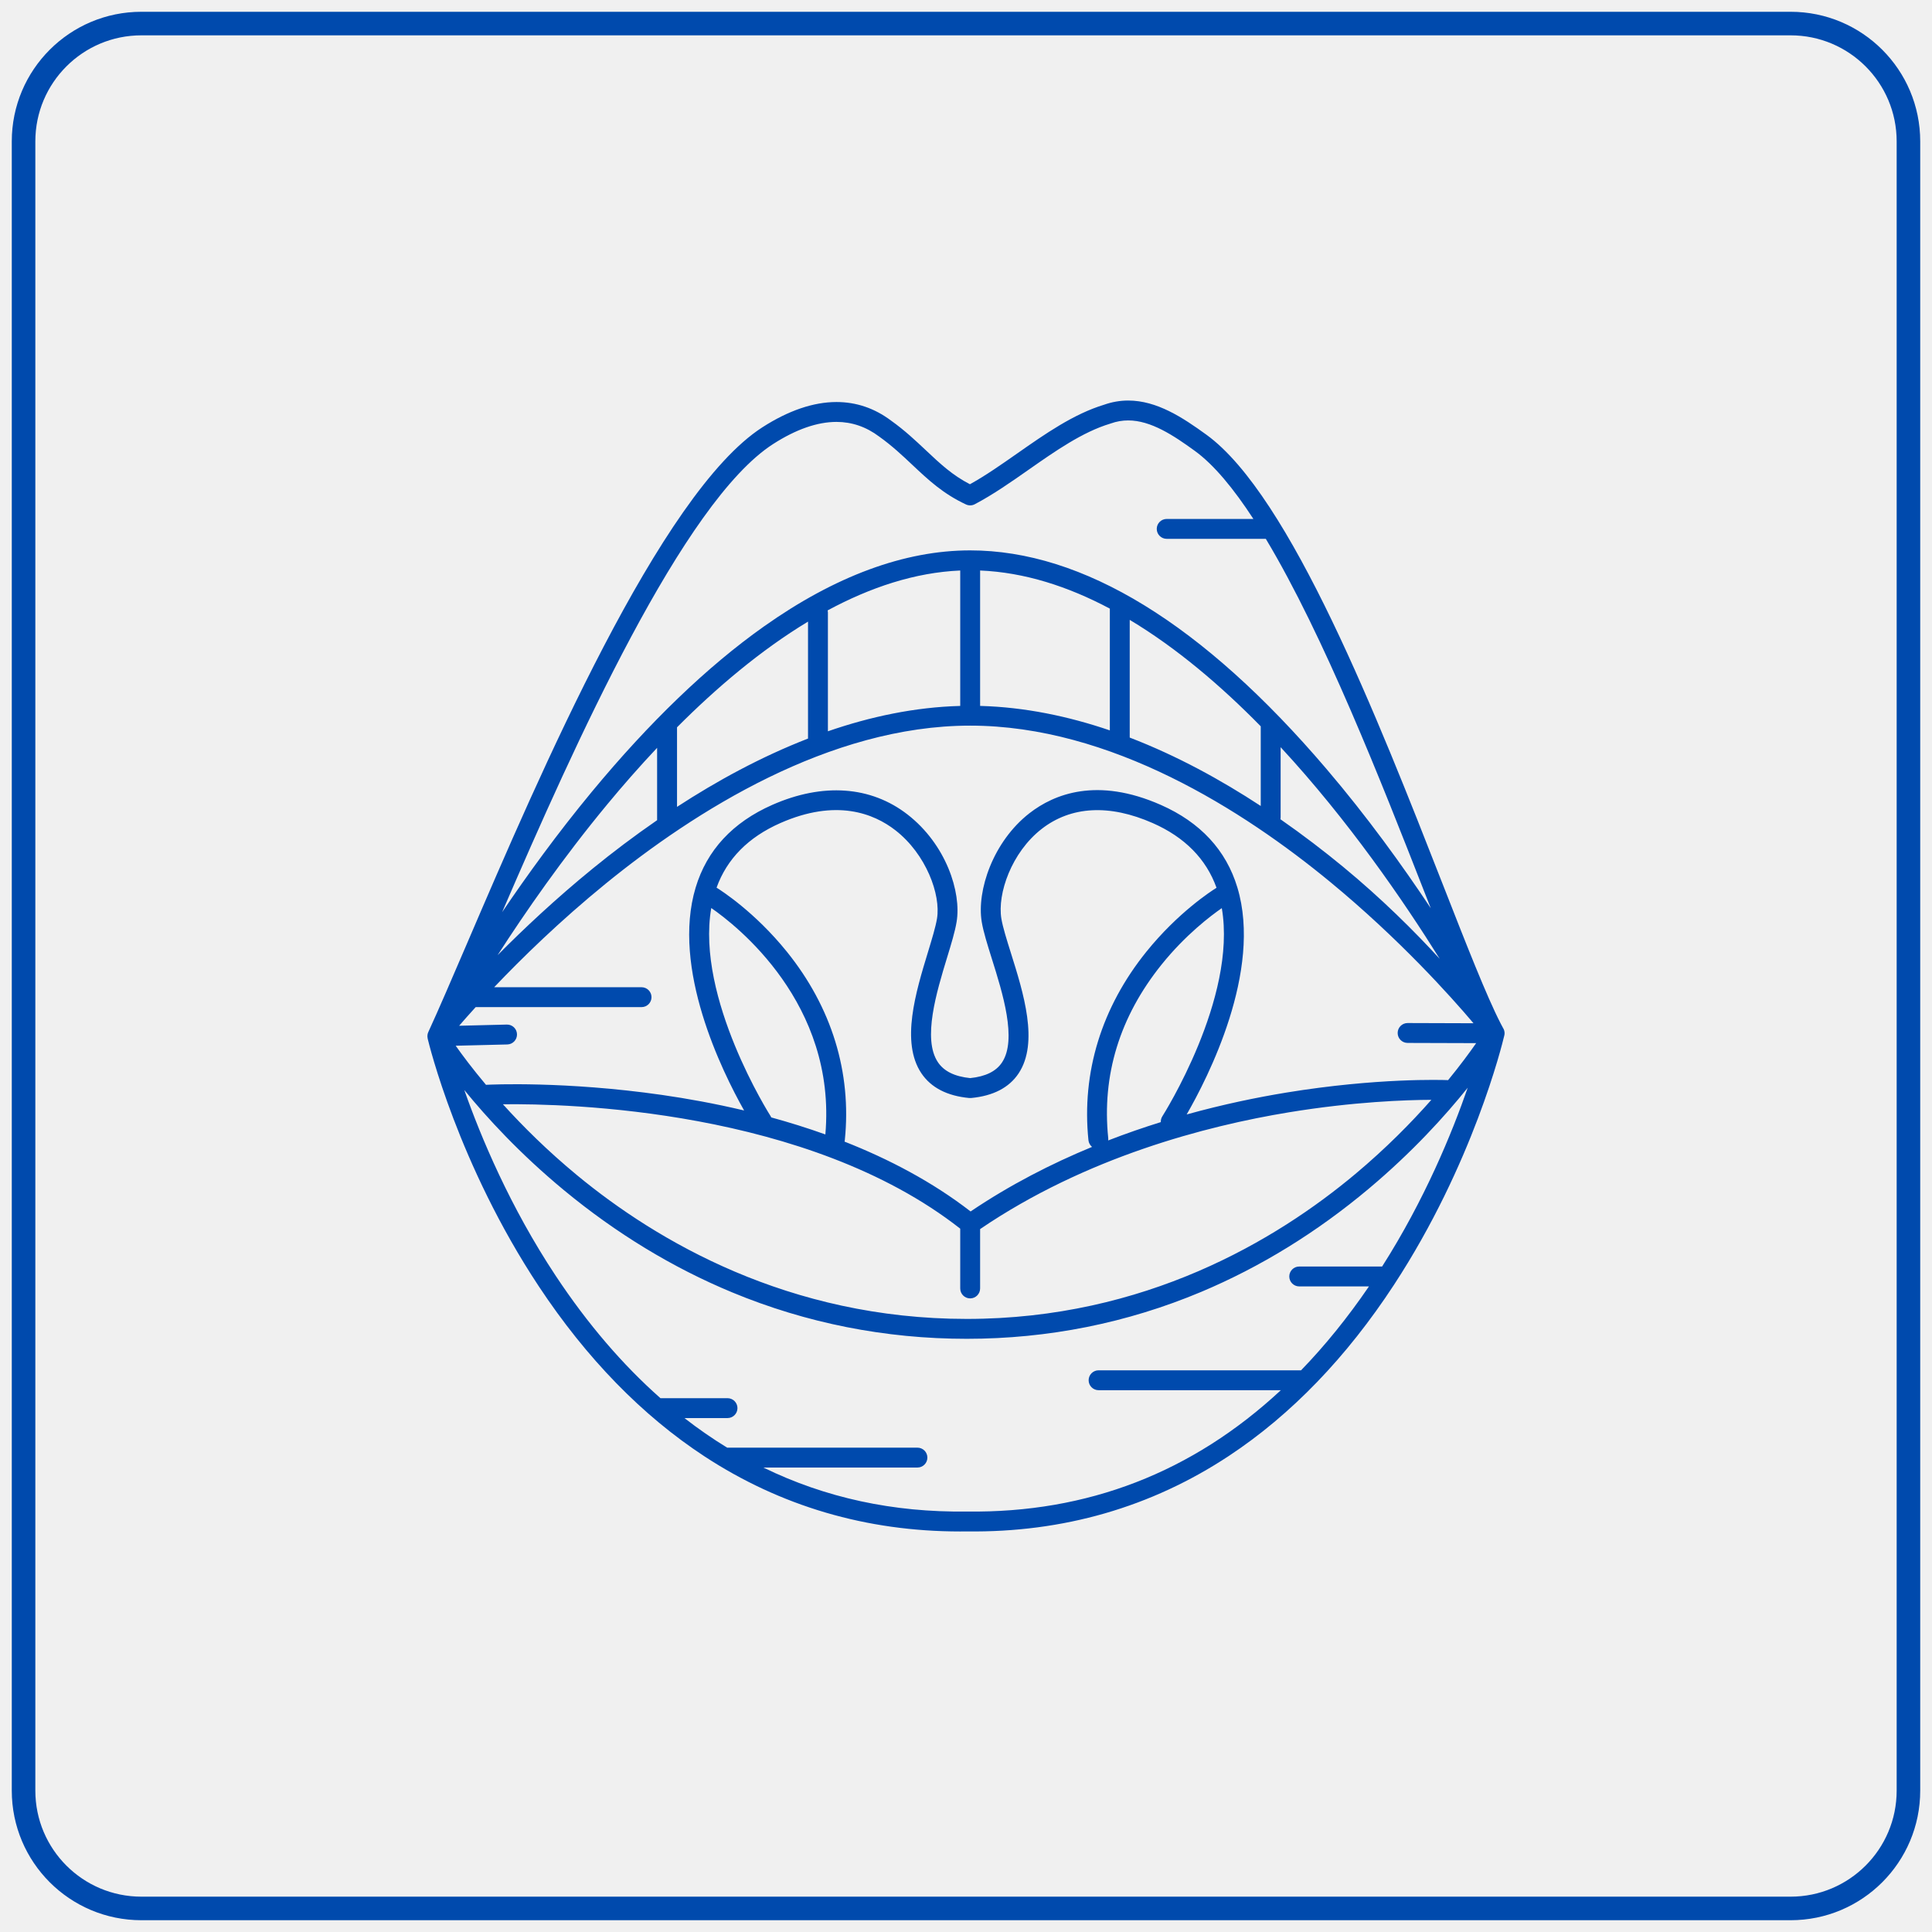
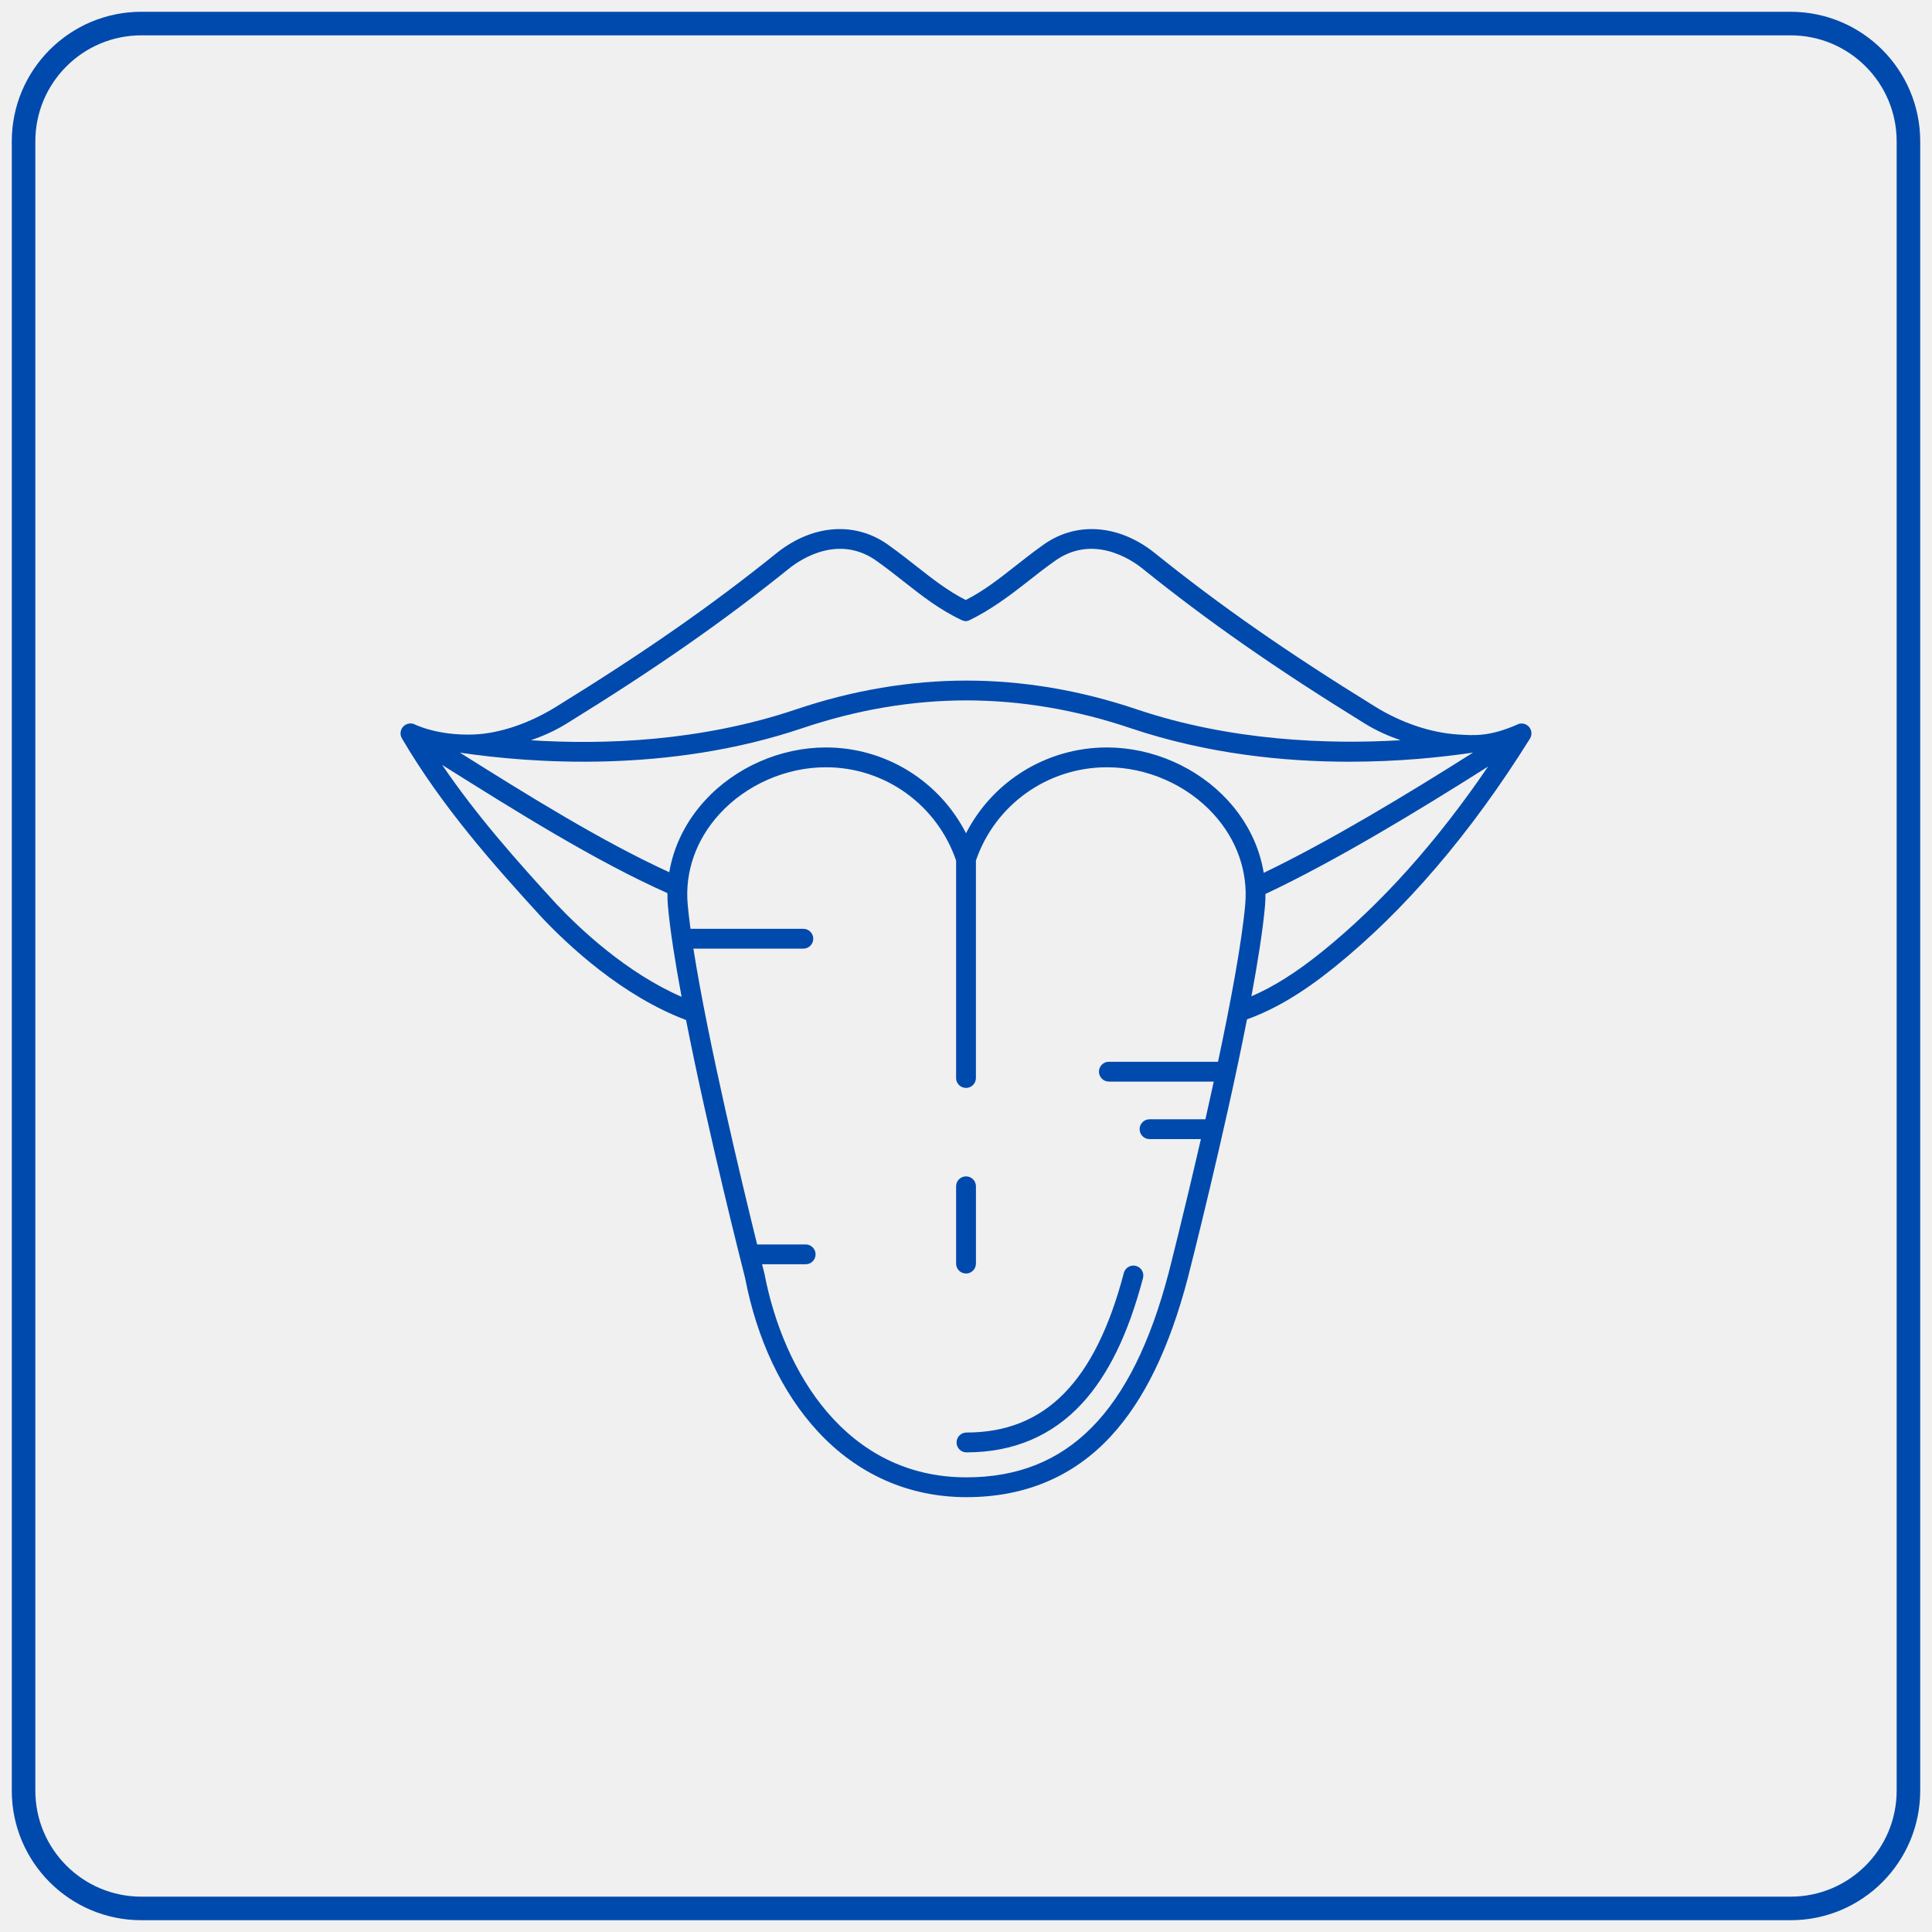
<svg xmlns="http://www.w3.org/2000/svg" width="82" height="82" viewBox="0 0 82 82" fill="none">
  <path d="M76 1H6C3.239 1 1 3.239 1 6V76C1 78.761 3.239 81 6 81H76C78.761 81 81 78.761 81 76V6C81 3.239 78.761 1 76 1Z" stroke="#004AAD" stroke-miterlimit="10" />
-   <path d="M63.859 43.855C63.859 43.77 63.834 43.691 63.791 43.625C63.773 43.59 63.741 43.53 63.696 43.447C63.099 42.291 62.228 40.067 61.219 37.492C58.499 30.549 54.773 21.041 51.207 18.453C50.194 17.718 49.103 17 47.884 17C47.54 17 47.199 17.059 46.869 17.175C45.572 17.567 44.357 18.418 43.182 19.24C42.49 19.724 41.834 20.184 41.167 20.553C40.419 20.168 39.898 19.677 39.3 19.114C38.857 18.697 38.399 18.265 37.814 17.848C37.119 17.327 36.342 17.063 35.504 17.063C34.524 17.063 33.466 17.424 32.359 18.135C28.03 20.916 22.9 32.871 19.835 40.014C19.181 41.538 18.616 42.853 18.178 43.805C18.178 43.805 18.178 43.805 18.178 43.805C18.139 43.889 18.131 43.985 18.152 44.077L18.151 44.079C18.202 44.294 19.442 49.418 22.871 54.599C24.893 57.653 27.256 60.079 29.895 61.809C33.127 63.927 36.776 65 40.748 65C40.844 65 40.94 64.999 41.036 64.998C45.117 65.051 48.864 63.971 52.166 61.788C54.799 60.047 57.154 57.606 59.164 54.533C62.518 49.407 63.755 44.337 63.843 43.965C63.853 43.93 63.859 43.893 63.859 43.855ZM32.711 47.379C32.677 47.327 29.527 42.36 30.188 38.539C31.244 39.268 35.516 42.585 35.031 48.149C34.261 47.873 33.491 47.634 32.735 47.427C32.727 47.411 32.721 47.394 32.711 47.379ZM39.106 45.553C39.515 46.161 40.198 46.515 41.138 46.603C41.164 46.605 41.19 46.605 41.216 46.603C42.152 46.515 42.83 46.164 43.232 45.559C44.101 44.251 43.438 42.141 42.905 40.446C42.729 39.885 42.562 39.355 42.501 38.989C42.325 37.934 42.93 36.178 44.213 35.181C45.462 34.211 47.091 34.126 48.925 34.934C50.285 35.533 51.194 36.456 51.633 37.68C51.405 37.821 50 38.729 48.659 40.39C46.752 42.753 45.901 45.521 46.197 48.395C46.209 48.511 46.267 48.61 46.35 48.678C44.623 49.391 42.869 50.288 41.195 51.418C39.562 50.154 37.716 49.19 35.845 48.454C35.849 48.435 35.854 48.416 35.856 48.395C36.152 45.521 35.301 42.753 33.394 40.39C32.036 38.709 30.614 37.8 30.413 37.675C30.852 36.454 31.761 35.532 33.119 34.934C35.488 33.89 37.082 34.523 38.002 35.238C39.31 36.254 39.938 37.976 39.769 38.989C39.709 39.346 39.56 39.836 39.388 40.402C38.868 42.109 38.221 44.233 39.106 45.553ZM49.334 47.379C49.285 47.455 49.264 47.541 49.268 47.626C48.538 47.853 47.791 48.111 47.035 48.404C47.039 48.373 47.04 48.341 47.037 48.309C46.761 45.633 47.522 43.155 49.298 40.943C50.313 39.679 51.389 38.867 51.857 38.544C52.515 42.364 49.368 47.326 49.334 47.379ZM40.755 52.148V54.686C40.755 54.919 40.944 55.108 41.177 55.108C41.41 55.108 41.599 54.919 41.599 54.686V52.166C46.087 49.115 51.192 47.787 54.705 47.21C57.457 46.758 59.683 46.684 60.752 46.68C59.905 47.64 58.831 48.734 57.529 49.824C54.177 52.632 48.593 55.979 41.032 55.979C33.47 55.979 27.867 52.665 24.499 49.886C23.236 48.843 22.184 47.796 21.346 46.869C24.065 46.835 34.28 47.071 40.755 52.148ZM61.462 45.844C61.225 45.835 58.452 45.741 54.59 46.373C53.346 46.577 51.907 46.873 50.366 47.301C51.255 45.759 53.587 41.221 52.519 37.671C52.041 36.083 50.947 34.902 49.266 34.161C46.567 32.972 44.747 33.697 43.695 34.514C42.146 35.718 41.448 37.806 41.668 39.128C41.739 39.552 41.906 40.084 42.099 40.699C42.553 42.143 43.175 44.12 42.529 45.092C42.277 45.472 41.834 45.69 41.177 45.758C40.514 45.689 40.066 45.468 39.807 45.082C39.146 44.096 39.752 42.103 40.195 40.648C40.377 40.053 40.533 39.54 40.601 39.128C40.812 37.866 40.154 35.84 38.52 34.571C36.963 33.361 34.924 33.216 32.779 34.161C31.098 34.902 30.003 36.083 29.525 37.671C28.494 41.098 30.633 45.447 31.582 47.132C30.339 46.836 29.153 46.624 28.088 46.471C23.988 45.884 20.855 46.031 20.627 46.043C20.055 45.362 19.625 44.787 19.341 44.384L21.532 44.33C21.765 44.324 21.949 44.13 21.943 43.897C21.937 43.664 21.746 43.481 21.511 43.486L19.487 43.536C19.678 43.315 19.913 43.049 20.189 42.745H27.23C27.463 42.745 27.652 42.556 27.652 42.323C27.652 42.09 27.463 41.901 27.23 41.901H20.974C22.149 40.665 23.771 39.082 25.706 37.506C29.465 34.446 35.2 30.798 41.177 30.798C47.148 30.798 52.78 34.404 56.453 37.429C59.383 39.843 61.566 42.279 62.54 43.43L59.745 43.421C59.744 43.421 59.744 43.421 59.743 43.421C59.511 43.421 59.322 43.609 59.321 43.841C59.32 44.075 59.509 44.264 59.742 44.265L62.653 44.274C62.383 44.661 61.987 45.203 61.462 45.844ZM54.354 31.713C57.224 34.812 59.576 38.244 61.107 40.697C60.035 39.527 58.649 38.145 57.004 36.789C56.204 36.13 55.312 35.444 54.346 34.772C54.351 34.745 54.354 34.717 54.354 34.688V31.713ZM53.51 34.208C51.83 33.106 49.953 32.075 47.949 31.305V26.309C49.926 27.494 51.799 29.084 53.51 30.827V34.208ZM47.105 31C45.342 30.399 43.491 30.012 41.599 29.961V24.214C43.482 24.292 45.331 24.889 47.105 25.832V31ZM40.755 29.962C38.832 30.013 36.943 30.415 35.139 31.038V26.006C35.139 25.972 35.134 25.939 35.127 25.907C36.936 24.932 38.832 24.296 40.755 24.214V29.962ZM34.295 31.347C32.299 32.121 30.422 33.148 28.735 34.246V30.869C30.409 29.19 32.291 27.593 34.295 26.383V31.347ZM27.89 34.811C26.904 35.491 25.992 36.184 25.173 36.851C23.595 38.137 22.22 39.429 21.119 40.541C22.291 38.721 23.884 36.423 25.774 34.14C26.423 33.355 27.132 32.544 27.89 31.74V34.811ZM32.815 18.845C33.784 18.223 34.688 17.907 35.504 17.907C36.155 17.907 36.762 18.114 37.315 18.529C37.861 18.919 38.298 19.331 38.721 19.729C39.391 20.36 40.024 20.956 40.998 21.41C41.118 21.466 41.256 21.463 41.373 21.401C42.151 20.992 42.921 20.453 43.666 19.931C44.789 19.145 45.951 18.332 47.122 17.981C47.129 17.979 47.136 17.977 47.142 17.974C47.387 17.887 47.63 17.844 47.884 17.844C48.85 17.844 49.81 18.482 50.711 19.136C51.522 19.724 52.359 20.738 53.198 22.026H49.519C49.285 22.026 49.096 22.215 49.096 22.448C49.096 22.681 49.285 22.87 49.519 22.87H53.725C56.195 26.985 58.639 33.221 60.433 37.8C60.532 38.053 60.63 38.303 60.727 38.549C59.531 36.748 58.028 34.663 56.3 32.637C51.053 26.481 45.964 23.36 41.177 23.36C41.176 23.36 41.177 23.36 41.177 23.36C38.394 23.36 35.446 24.448 32.416 26.594C30.02 28.29 27.564 30.652 25.114 33.612C23.653 35.379 22.367 37.154 21.312 38.715C24.38 31.602 29.007 21.292 32.815 18.845ZM41.041 64.154C41.038 64.154 41.034 64.154 41.03 64.154C37.908 64.195 35.027 63.57 32.4 62.287H38.938C39.172 62.287 39.361 62.098 39.361 61.865C39.361 61.632 39.172 61.443 38.938 61.443H30.863C30.243 61.064 29.638 60.645 29.049 60.187H30.878C31.111 60.187 31.3 59.998 31.3 59.765C31.3 59.532 31.111 59.343 30.878 59.343H28.032C26.425 57.923 24.942 56.194 23.589 54.153C21.643 51.218 20.405 48.249 19.706 46.263C20.66 47.434 22.067 48.97 23.938 50.517C26.15 52.346 28.549 53.804 31.07 54.85C34.225 56.16 37.576 56.823 41.033 56.823C44.489 56.823 47.838 56.153 50.986 54.83C53.501 53.773 55.894 52.3 58.096 50.451C59.952 48.894 61.347 47.348 62.294 46.167C61.628 48.089 60.467 50.92 58.661 53.755H55.143C54.91 53.755 54.721 53.944 54.721 54.177C54.721 54.41 54.91 54.599 55.143 54.599H58.103C57.199 55.923 56.238 57.11 55.221 58.16H46.627C46.394 58.16 46.205 58.349 46.205 58.582C46.205 58.815 46.394 59.004 46.627 59.004H54.363C50.611 62.494 46.153 64.223 41.041 64.154Z" fill="#004AAD" />
+   <g clip-path="url(#clip0_658_306)">
+     <path d="M48.213 53.729C47.988 53.67 47.758 53.804 47.699 54.029C46.484 58.649 44.361 60.801 41.019 60.801C40.787 60.801 40.599 60.99 40.599 61.222C40.599 61.455 40.787 61.643 41.019 61.643C43.001 61.643 44.648 60.948 45.915 59.577C47.038 58.362 47.888 56.617 48.513 54.243C48.572 54.018 48.438 53.788 48.213 53.729Z" fill="#004AAD" />
+     <path d="M41.001 54.052C41.233 54.052 41.422 53.864 41.422 53.632V50.35C41.422 50.118 41.233 49.929 41.001 49.929C40.769 49.929 40.58 50.118 40.58 50.35V53.632C40.58 53.864 40.769 54.052 41.001 54.052Z" fill="#004AAD" />
+     <path d="M53.636 37.046C53.454 35.93 52.938 34.873 52.121 33.979C50.83 32.567 48.91 31.724 46.985 31.724C44.428 31.724 42.136 33.152 41.001 35.366C39.869 33.152 37.591 31.724 35.054 31.724C33.128 31.724 31.208 32.567 29.918 33.979C29.107 34.866 28.592 35.913 28.406 37.02C25.543 35.713 22.368 33.734 19.519 31.944C22.566 32.396 28.364 32.826 34.061 30.904C36.376 30.123 38.717 29.727 41.02 29.727C43.324 29.727 45.665 30.123 47.98 30.904C51.221 31.997 54.491 32.33 57.268 32.33C59.382 32.33 61.209 32.137 62.522 31.942C59.663 33.75 56.418 35.709 53.636 37.046ZM61.899 31.175C60.739 31.108 59.475 30.676 58.387 30.005C54.593 27.663 51.779 25.701 48.977 23.444C47.431 22.23 45.607 22.128 44.211 23.175C43.829 23.447 43.465 23.733 43.113 24.01C42.416 24.558 41.755 25.078 40.989 25.466C40.223 25.078 39.562 24.558 38.865 24.01C38.513 23.733 38.148 23.447 37.767 23.175C36.371 22.128 34.546 22.23 33.001 23.444C30.199 25.701 27.385 27.663 23.591 30.005C22.503 30.676 21.24 31.136 20.079 31.175C18.512 31.227 17.572 30.729 17.544 30.722C17.436 30.689 17.314 30.701 17.208 30.763C17.008 30.881 16.94 31.139 17.058 31.339C18.744 34.214 20.916 36.67 23 38.944C24.131 40.141 26.411 42.274 29.118 43.293C30.064 48.107 31.508 53.787 31.621 54.228C32.127 56.857 33.194 59.113 34.707 60.752C36.394 62.579 38.576 63.544 41.02 63.544C43.5 63.544 45.561 62.675 47.146 60.961C48.558 59.434 49.627 57.236 50.415 54.24C50.5 53.908 51.971 48.136 52.927 43.264C54.112 42.838 55.294 42.133 56.633 41.054C59.629 38.639 62.423 35.374 64.936 31.349C65.059 31.152 64.999 30.892 64.802 30.77C64.7 30.706 64.582 30.692 64.474 30.72L64.474 30.719C63.22 31.284 62.551 31.213 61.899 31.175ZM59.442 31.417C56.375 31.6 52.225 31.448 48.249 30.107C45.847 29.296 43.415 28.886 41.02 28.886C38.626 28.886 36.194 29.296 33.792 30.107C29.729 31.477 25.61 31.615 22.535 31.419C23.045 31.241 23.551 31.018 24.033 30.721C27.858 28.359 30.698 26.379 33.525 24.102C33.992 23.735 35.641 22.633 37.27 23.854C37.643 24.12 38 24.401 38.344 24.672C39.137 25.295 39.886 25.884 40.822 26.321C40.941 26.376 41.037 26.379 41.155 26.321C42.08 25.862 42.84 25.295 43.633 24.672C43.977 24.401 44.334 24.12 44.708 23.854C46.336 22.633 47.986 23.735 48.452 24.102C51.279 26.379 54.119 28.36 57.944 30.721C58.427 31.018 58.932 31.239 59.442 31.417ZM23.616 38.37C21.954 36.558 20.234 34.626 18.767 32.465C18.78 32.474 18.794 32.482 18.807 32.491C21.834 34.392 25.254 36.54 28.328 37.907C28.327 38.093 28.333 38.28 28.35 38.467C28.442 39.49 28.655 40.836 28.929 42.309C26.592 41.29 24.623 39.437 23.616 38.37ZM49.6 54.029C48.044 59.947 45.317 62.703 41.019 62.703C35.919 62.703 33.246 58.236 32.445 54.057C32.443 54.048 32.441 54.04 32.439 54.032C32.436 54.02 32.403 53.888 32.345 53.659H34.195C34.427 53.659 34.616 53.471 34.616 53.239C34.616 53.006 34.427 52.818 34.195 52.818H32.135C31.503 50.258 30.05 44.217 29.43 40.263H34.096C34.328 40.263 34.517 40.075 34.517 39.843C34.517 39.61 34.328 39.422 34.096 39.422H29.307C29.257 39.05 29.216 38.704 29.188 38.391C29.063 37.002 29.542 35.637 30.539 34.547C31.673 33.306 33.36 32.565 35.054 32.565C37.554 32.565 39.766 34.154 40.58 36.524V45.755C40.58 45.987 40.768 46.175 41 46.175C41.233 46.175 41.421 45.987 41.421 45.755V36.524C42.235 34.154 44.462 32.565 46.985 32.565C48.678 32.565 50.366 33.306 51.5 34.546C52.496 35.636 52.976 37.002 52.851 38.391C52.704 40.019 52.235 42.529 51.697 45.064H47.064C46.831 45.064 46.643 45.253 46.643 45.485C46.643 45.717 46.831 45.906 47.064 45.906H51.516C51.398 46.445 51.279 46.981 51.161 47.506H48.789C48.557 47.506 48.369 47.694 48.369 47.926C48.369 48.159 48.557 48.347 48.789 48.347H50.969C50.256 51.457 49.614 53.977 49.6 54.029ZM56.105 40.399C55.022 41.271 54.056 41.882 53.114 42.286C53.386 40.822 53.597 39.485 53.689 38.467C53.705 38.292 53.711 38.117 53.71 37.943C56.652 36.558 60.136 34.451 63.158 32.535C60.98 35.736 58.613 38.377 56.105 40.399Z" fill="#004AAD" />
+   </g>
+   <defs>
+     <clipPath id="clip0_658_306">
+       <rect width="48" height="48" fill="white" transform="translate(17 19)" />
+     </clipPath>
+   </defs>
</svg>
